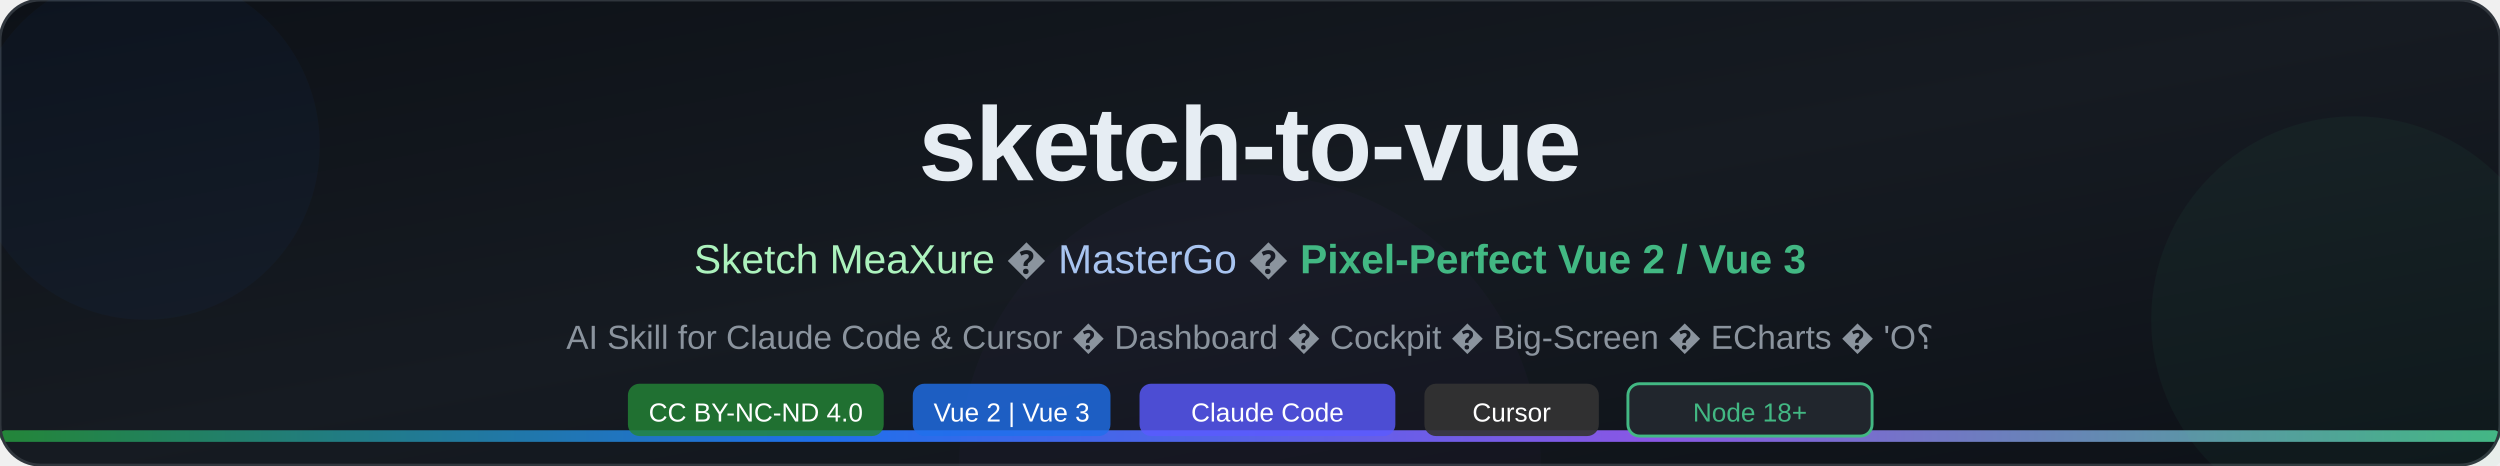
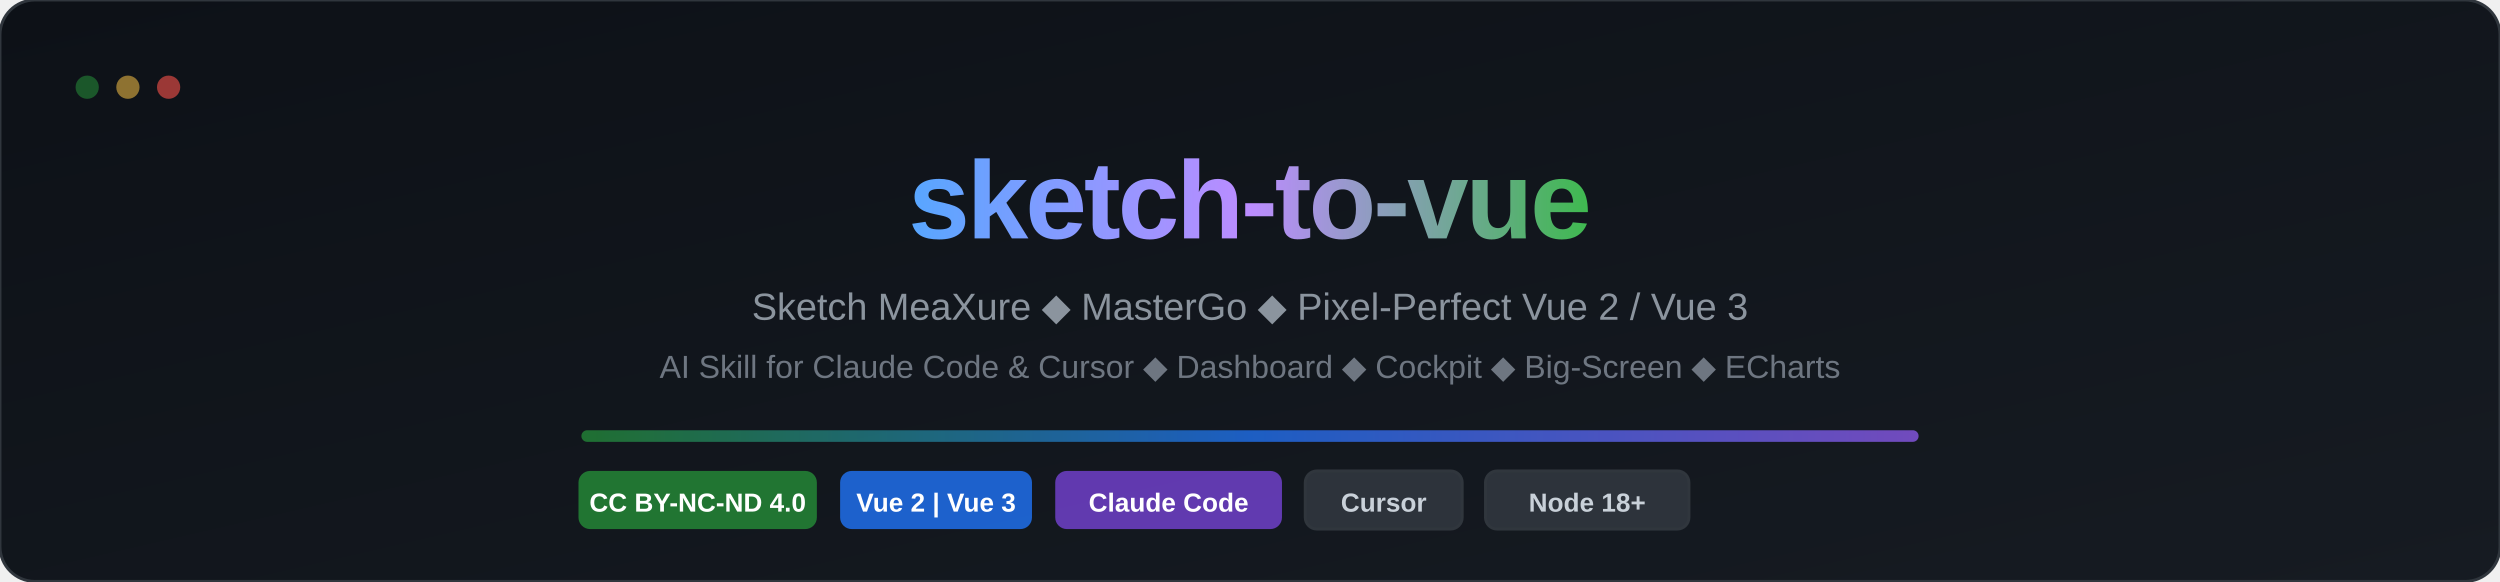
- <svg xmlns="http://www.w3.org/2000/svg" viewBox="0 0 860 160" width="860" height="160" font-family="'Segoe UI',Arial,sans-serif">
+ <svg xmlns="http://www.w3.org/2000/svg" viewBox="0 0 860 200" width="860" height="200" font-family="'Segoe UI',Arial,sans-serif">
  <defs>
-     <linearGradient id="bbg" x1="0%" y1="0%" x2="100%" y2="100%">
+     <linearGradient id="bgBanner" x1="0%" y1="0%" x2="100%" y2="100%">
      <stop offset="0%" style="stop-color:#0d1117" />
-       <stop offset="50%" style="stop-color:#161b22" />
-       <stop offset="100%" style="stop-color:#0d1117" />
+       <stop offset="100%" style="stop-color:#161b22" />
    </linearGradient>
-     <linearGradient id="accent" x1="0%" y1="0%" x2="100%" y2="0%">
+     <linearGradient id="titleGrad" x1="0%" y1="0%" x2="100%" y2="0%">
+       <stop offset="0%" style="stop-color:#58a6ff" />
+       <stop offset="50%" style="stop-color:#bc8cff" />
+       <stop offset="100%" style="stop-color:#3fb950" />
+     </linearGradient>
+     <linearGradient id="barGrad" x1="0%" y1="0%" x2="100%" y2="0%">
      <stop offset="0%" style="stop-color:#238636" />
-       <stop offset="33%" style="stop-color:#1f6feb" />
-       <stop offset="66%" style="stop-color:#8957e5" />
-       <stop offset="100%" style="stop-color:#42b883" />
-     </linearGradient>
-     <linearGradient id="vuegr" x1="0%" y1="0%" x2="100%" y2="0%">
-       <stop offset="0%" style="stop-color:#42b883" />
-       <stop offset="100%" style="stop-color:#35495e" />
+       <stop offset="50%" style="stop-color:#1f6feb" />
+       <stop offset="100%" style="stop-color:#8957e5" />
    </linearGradient>
  </defs>
-   <rect width="860" height="160" fill="url(#bbg)" rx="14" />
-   <rect x="0" y="148" width="860" height="4" rx="2" fill="url(#accent)" />
-   <rect width="860" height="160" fill="none" stroke="#30363d" stroke-width="1" rx="14" />
-   <circle cx="50" cy="50" r="60" fill="#1f6feb" opacity="0.04" />
-   <circle cx="810" cy="110" r="70" fill="#42b883" opacity="0.05" />
-   <circle cx="430" cy="160" r="100" fill="#8957e5" opacity="0.03" />
-   <text x="430" y="62" text-anchor="middle" fill="#e6edf3" font-size="36" font-weight="800" letter-spacing="-0.5">sketch-to-vue</text>
-   <text x="430" y="94" text-anchor="middle" font-size="14" font-weight="400">
-     <tspan fill="#acf2bd">Sketch MeaXure</tspan>
-     <tspan fill="#8b949e"> � </tspan>
-     <tspan fill="#a8c4f0">MasterGo</tspan>
-     <tspan fill="#8b949e">  �  </tspan>
-     <tspan fill="#42b883" font-weight="600">Pixel-Perfect </tspan>
-     <tspan fill="#42b883" font-weight="600">Vue 2 / Vue 3</tspan>
+   <rect width="860" height="200" fill="url(#bgBanner)" rx="12" />
+   <rect width="860" height="200" fill="none" stroke="#30363d" stroke-width="1" rx="12" />
+   <circle cx="30" cy="30" r="4" fill="#238636" opacity="0.6" />
+   <circle cx="44" cy="30" r="4" fill="#e3b341" opacity="0.6" />
+   <circle cx="58" cy="30" r="4" fill="#f85149" opacity="0.6" />
+   <text x="430" y="82" text-anchor="middle" fill="url(#titleGrad)" font-size="38" font-weight="900" letter-spacing="-1">sketch-to-vue</text>
+   <text x="430" y="110" text-anchor="middle" fill="#8b949e" font-size="13">
+     Sketch MeaXure  ◆  MasterGo  ◆  Pixel-Perfect Vue 2 / Vue 3
  </text>
-   <text x="430" y="120" text-anchor="middle" fill="#8b949e" font-size="11.5">AI Skill for Claude Code &amp; Cursor � Dashboard � Cockpit � Big-Screen � ECharts � 'O؟</text>
-   <g transform="translate(216,132)">
-     <rect width="88" height="18" rx="4" fill="#238636" opacity="0.8" />
-     <text x="44" y="13" text-anchor="middle" fill="#fff" font-size="9">CC BY-NC-ND 4.0</text>
-   </g>
-   <g transform="translate(314,132)">
-     <rect width="68" height="18" rx="4" fill="#1f6feb" opacity="0.8" />
-     <text x="34" y="13" text-anchor="middle" fill="#fff" font-size="9">Vue 2 | Vue 3</text>
-   </g>
-   <g transform="translate(392,132)">
-     <rect width="88" height="18" rx="4" fill="#5a5aff" opacity="0.8" />
-     <text x="44" y="13" text-anchor="middle" fill="#fff" font-size="9">Claude Code</text>
-   </g>
-   <g transform="translate(490,132)">
-     <rect width="60" height="18" rx="4" fill="#333" opacity="0.9" />
-     <text x="30" y="13" text-anchor="middle" fill="#fff" font-size="9">Cursor</text>
-   </g>
-   <g transform="translate(560,132)">
-     <rect width="84" height="18" rx="4" fill="#21262d" stroke="#42b883" stroke-width="1" />
-     <text x="42" y="13" text-anchor="middle" fill="#42b883" font-size="9">Node 18+</text>
-   </g>
+   <text x="430" y="130" text-anchor="middle" fill="#6e7681" font-size="11">
+     AI Skill for Claude Code &amp; Cursor  ◆  Dashboard  ◆  Cockpit  ◆  Big-Screen  ◆  ECharts
+   </text>
+   <rect x="200" y="148" width="460" height="4" rx="2" fill="url(#barGrad)" opacity="0.8" />
+   <rect x="199" y="162" width="82" height="20" rx="4" fill="#238636" opacity="0.85" />
+   <text x="240" y="176" text-anchor="middle" fill="#ffffff" font-size="9" font-weight="600">CC BY-NC-ND 4.0</text>
+   <rect x="289" y="162" width="66" height="20" rx="4" fill="#1f6feb" opacity="0.85" />
+   <text x="322" y="176" text-anchor="middle" fill="#ffffff" font-size="9" font-weight="600">Vue 2 | Vue 3</text>
+   <rect x="363" y="162" width="78" height="20" rx="4" fill="#6e40c9" opacity="0.85" />
+   <text x="402" y="176" text-anchor="middle" fill="#ffffff" font-size="9" font-weight="600">Claude Code</text>
+   <rect x="449" y="162" width="54" height="20" rx="4" fill="#2d333b" stroke="#30363d" stroke-width="1" />
+   <text x="476" y="176" text-anchor="middle" fill="#c9d1d9" font-size="9" font-weight="600">Cursor</text>
+   <rect x="511" y="162" width="70" height="20" rx="4" fill="#2d333b" stroke="#30363d" stroke-width="1" />
+   <text x="546" y="176" text-anchor="middle" fill="#c9d1d9" font-size="9" font-weight="600">Node 18+</text>
</svg>
